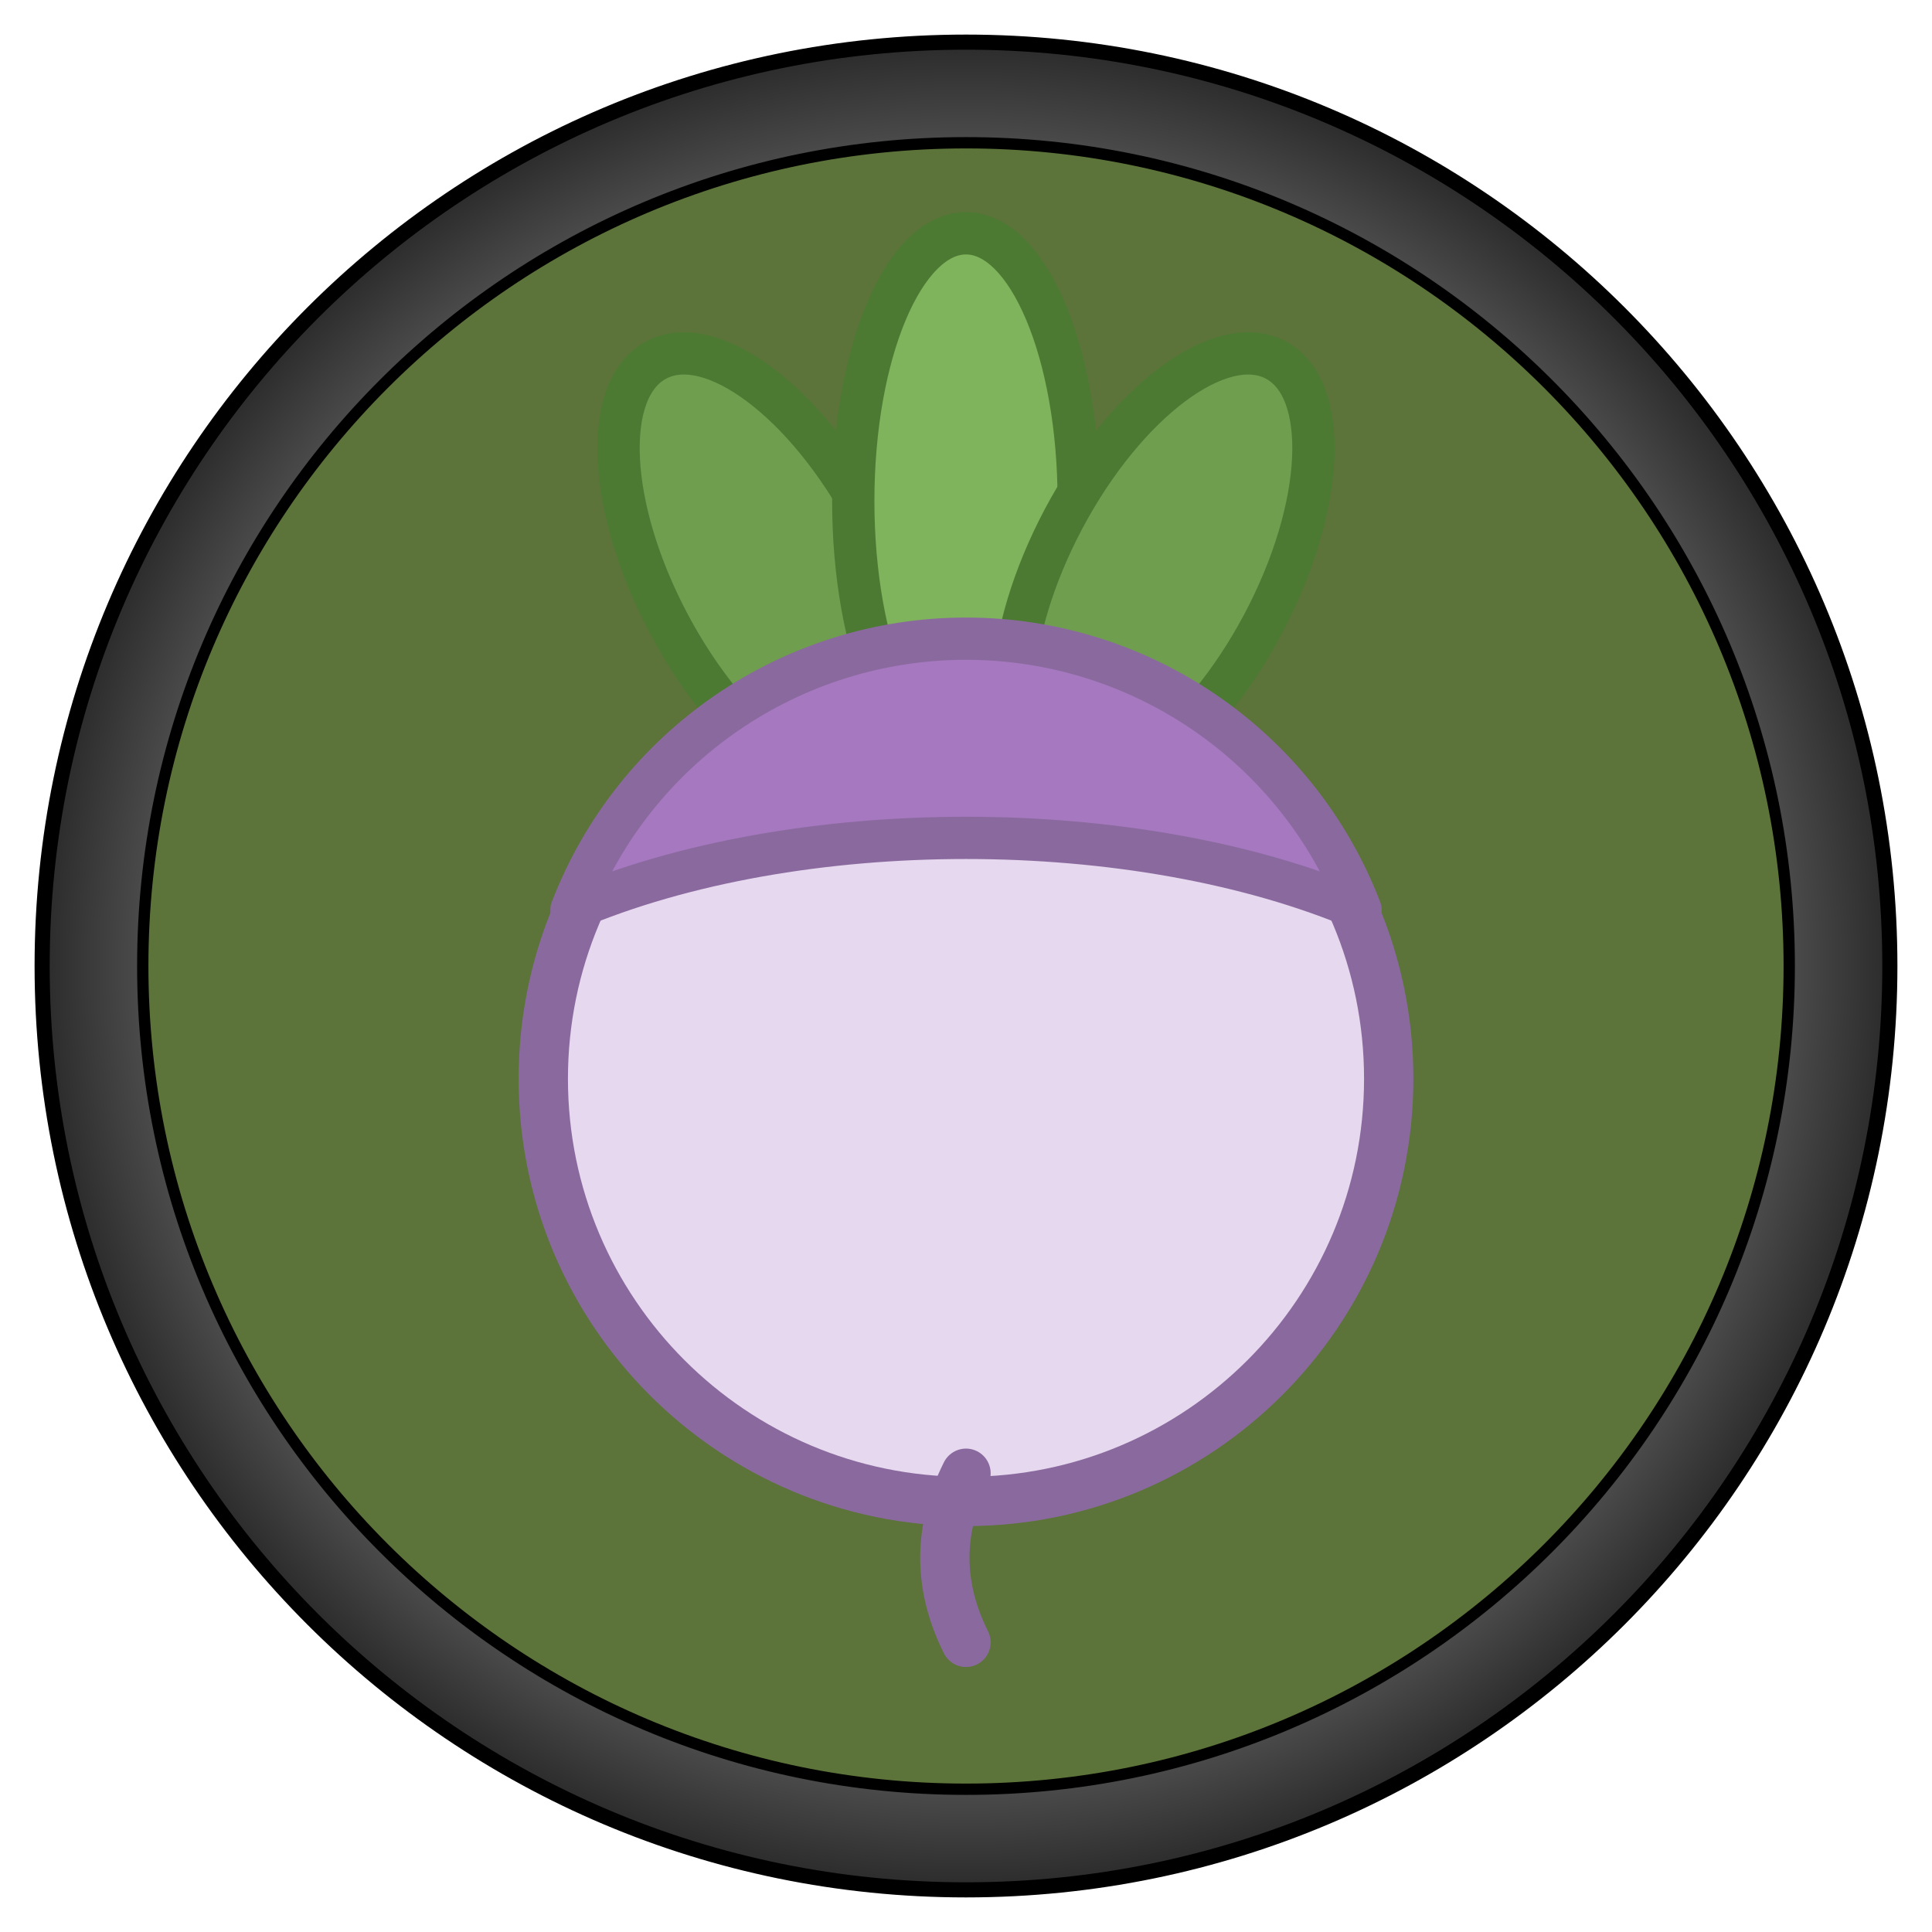
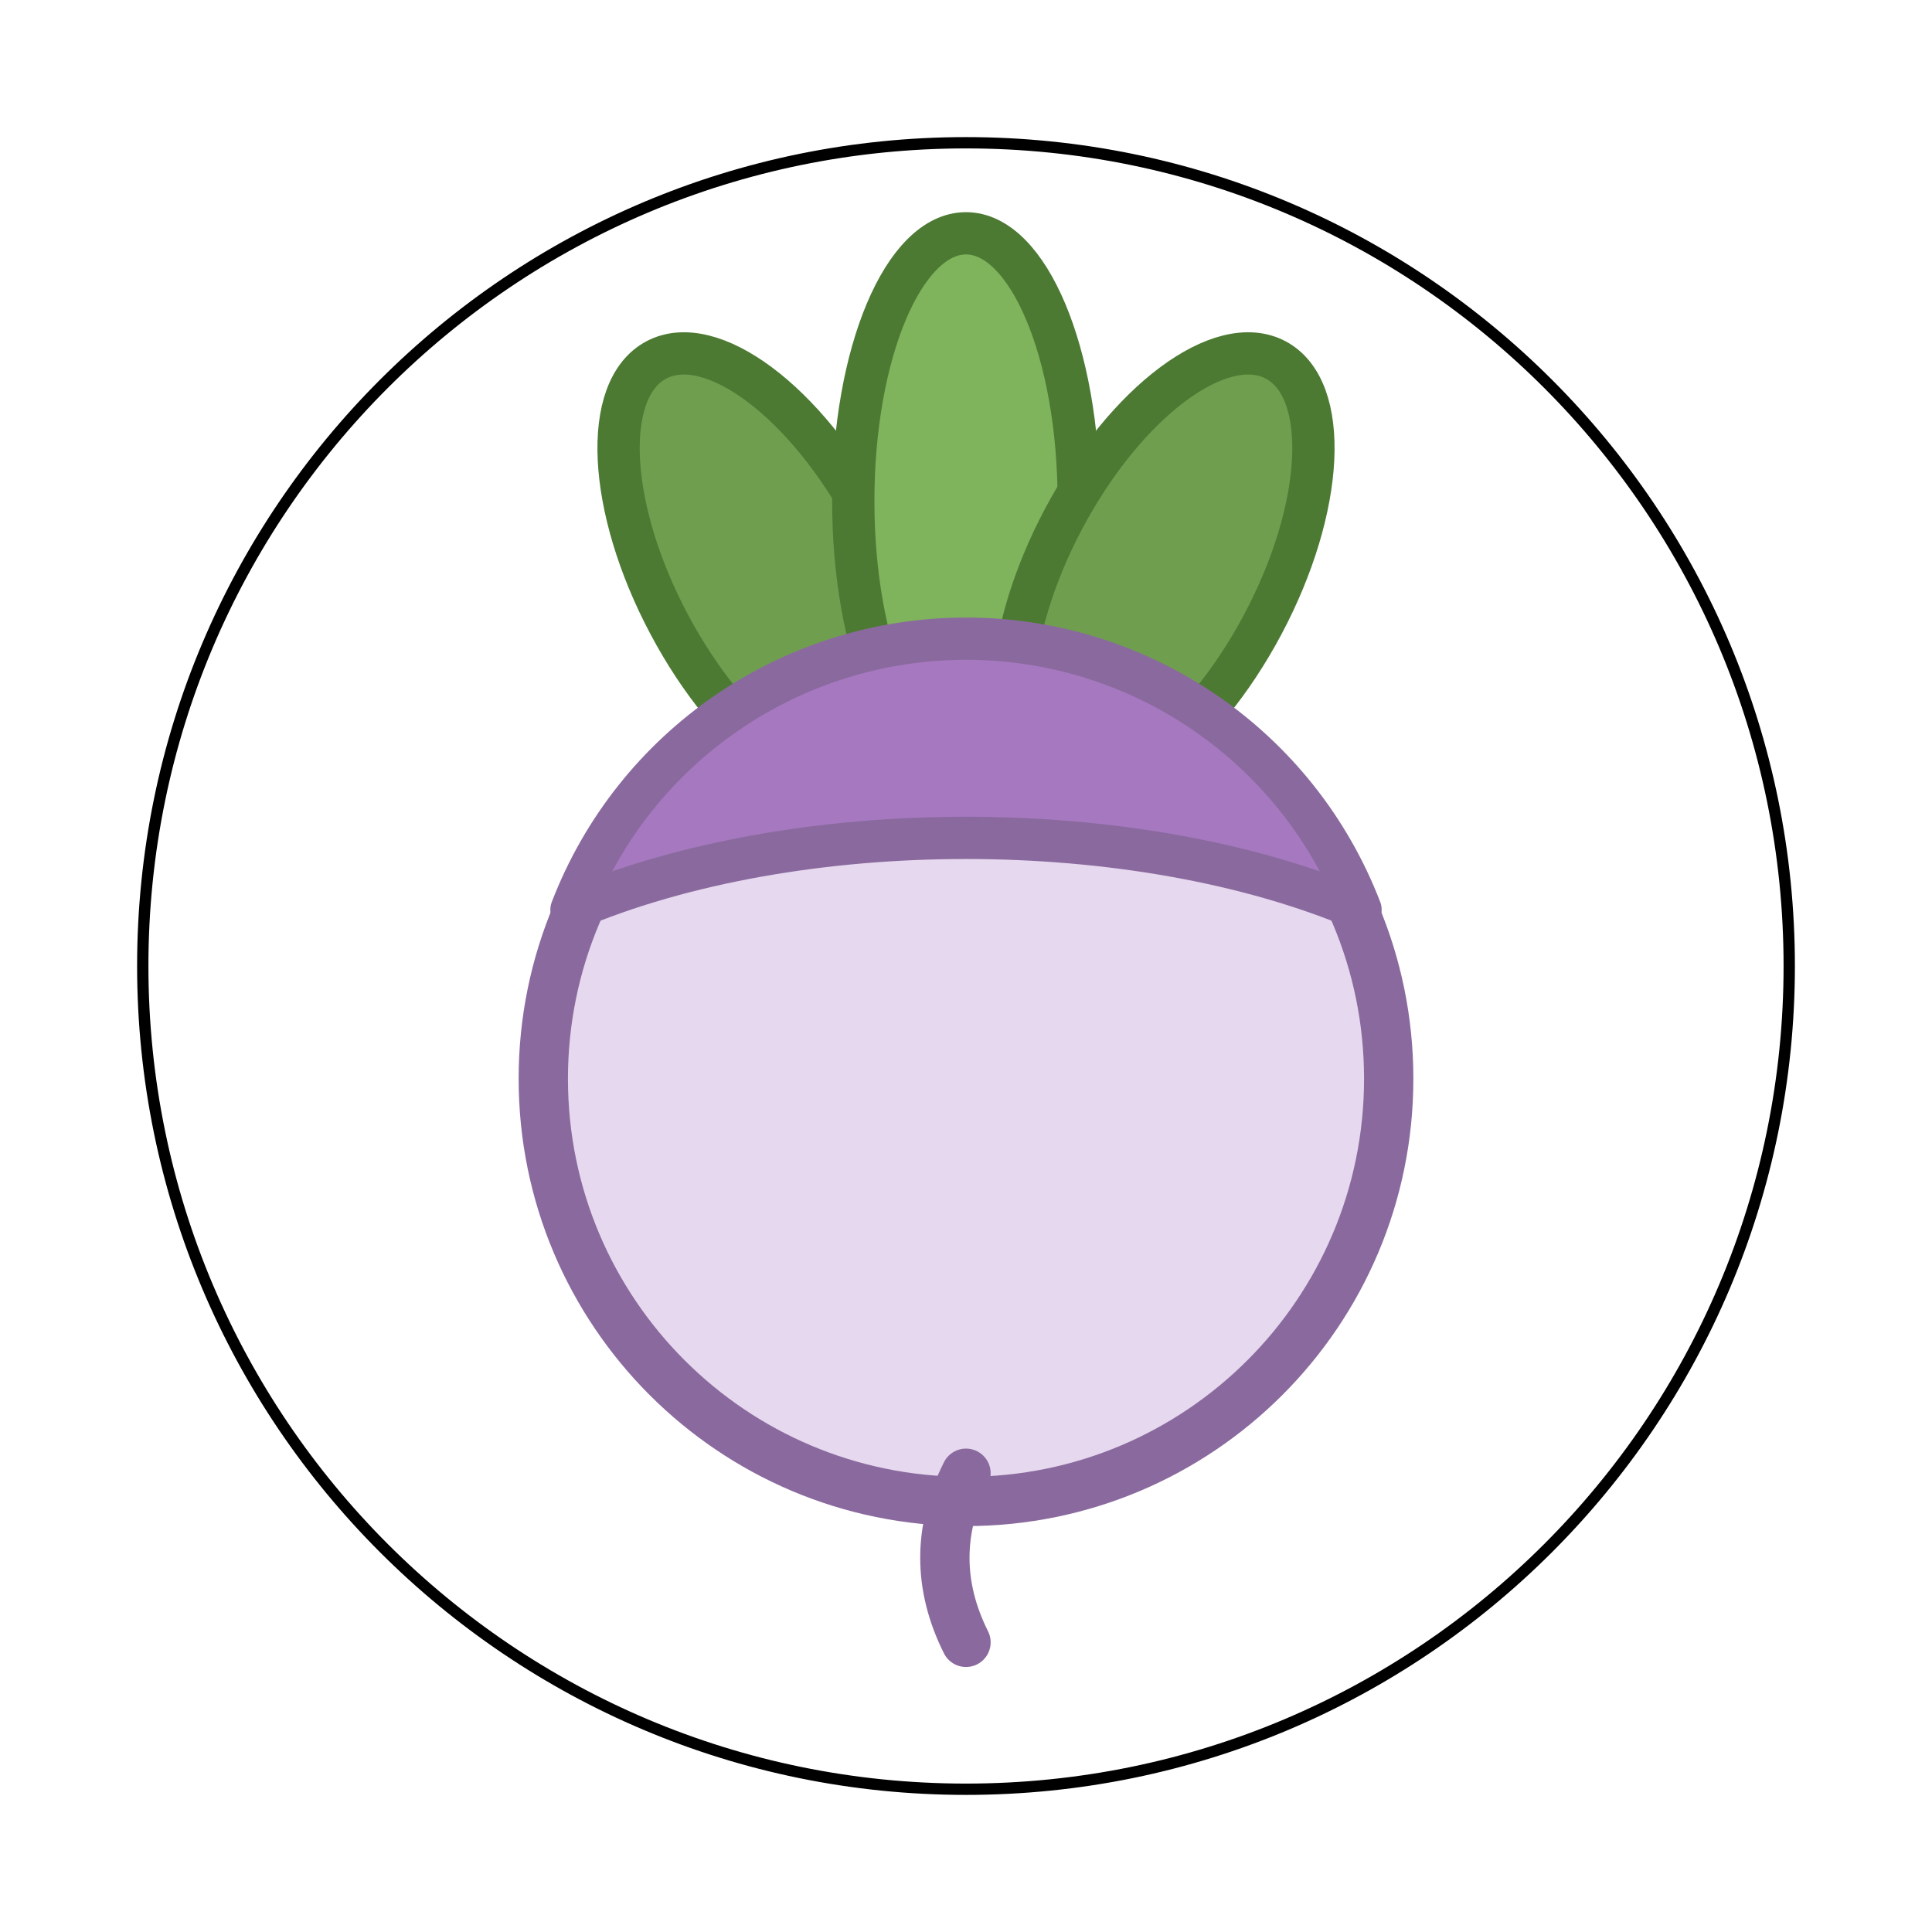
<svg xmlns="http://www.w3.org/2000/svg" width="100%" height="100%" viewBox="0 0 512 512" version="1.1" xml:space="preserve" style="fill-rule:evenodd;clip-rule:evenodd;stroke-linecap:round;stroke-linejoin:round;stroke-miterlimit:1.5;">
  <g transform="matrix(1.164025,0,0,1.164025,-57.51083,-54.01875)">
-     <circle cx="269.333" cy="266.333" r="210.333" style="fill:url(#_Radial1);stroke:black;stroke-width:3.44px;" />
  </g>
  <g transform="matrix(1.037243,0,0,1.037243,-23.36399,-20.25227)">
-     <circle cx="269.333" cy="266.333" r="210.333" style="fill:rgb(92,115,58);" />
    <clipPath id="_clip2">
      <circle cx="269.333" cy="266.333" r="210.333" />
    </clipPath>
    <g clip-path="url(#_clip2)">
      <g transform="matrix(3.6,0,0,3.6,269.3333,266.3333)">
        <g transform="matrix(1,0,0,1,-50,-50)">
          <ellipse cx="36" cy="22" rx="8" ry="17" transform="rotate(-28 36 22)" fill="#6f9e4f" stroke="#4c7a33" stroke-width="3" />
          <ellipse cx="50" cy="17" rx="8" ry="19" fill="#7fb35c" stroke="#4c7a33" stroke-width="3" />
          <ellipse cx="64" cy="22" rx="8" ry="17" transform="rotate(28 64 22)" fill="#6f9e4f" stroke="#4c7a33" stroke-width="3" />
          <circle cx="50" cy="58" r="30" fill="#e6d8ee" stroke="#8a6a9e" stroke-width="3.5" />
          <path d="M 22 46 A 30 30 0 0 1 78 46 A 42 20 0 0 0 22 46 Z" fill="#a678c0" stroke="#8a6a9e" stroke-width="3" />
          <path d="M 50 86 Q 47 92 50 98" fill="none" stroke="#8a6a9e" stroke-width="3.5" stroke-linecap="round" />
        </g>
      </g>
    </g>
    <circle cx="269.333" cy="266.333" r="210.333" style="fill:none;stroke:black;stroke-width:2.89px;" />
  </g>
  <defs>
    <radialGradient id="_Radial1" cx="0" cy="0" r="1" gradientUnits="userSpaceOnUse" gradientTransform="matrix(0,210.3333,-210.3333,0,269.3333,266.3333)">
      <stop offset="0" style="stop-color:white;stop-opacity:1" />
      <stop offset="0.48" style="stop-color:rgb(198,198,198);stop-opacity:1" />
      <stop offset="1" style="stop-color:rgb(44,44,44);stop-opacity:1" />
    </radialGradient>
  </defs>
</svg>
